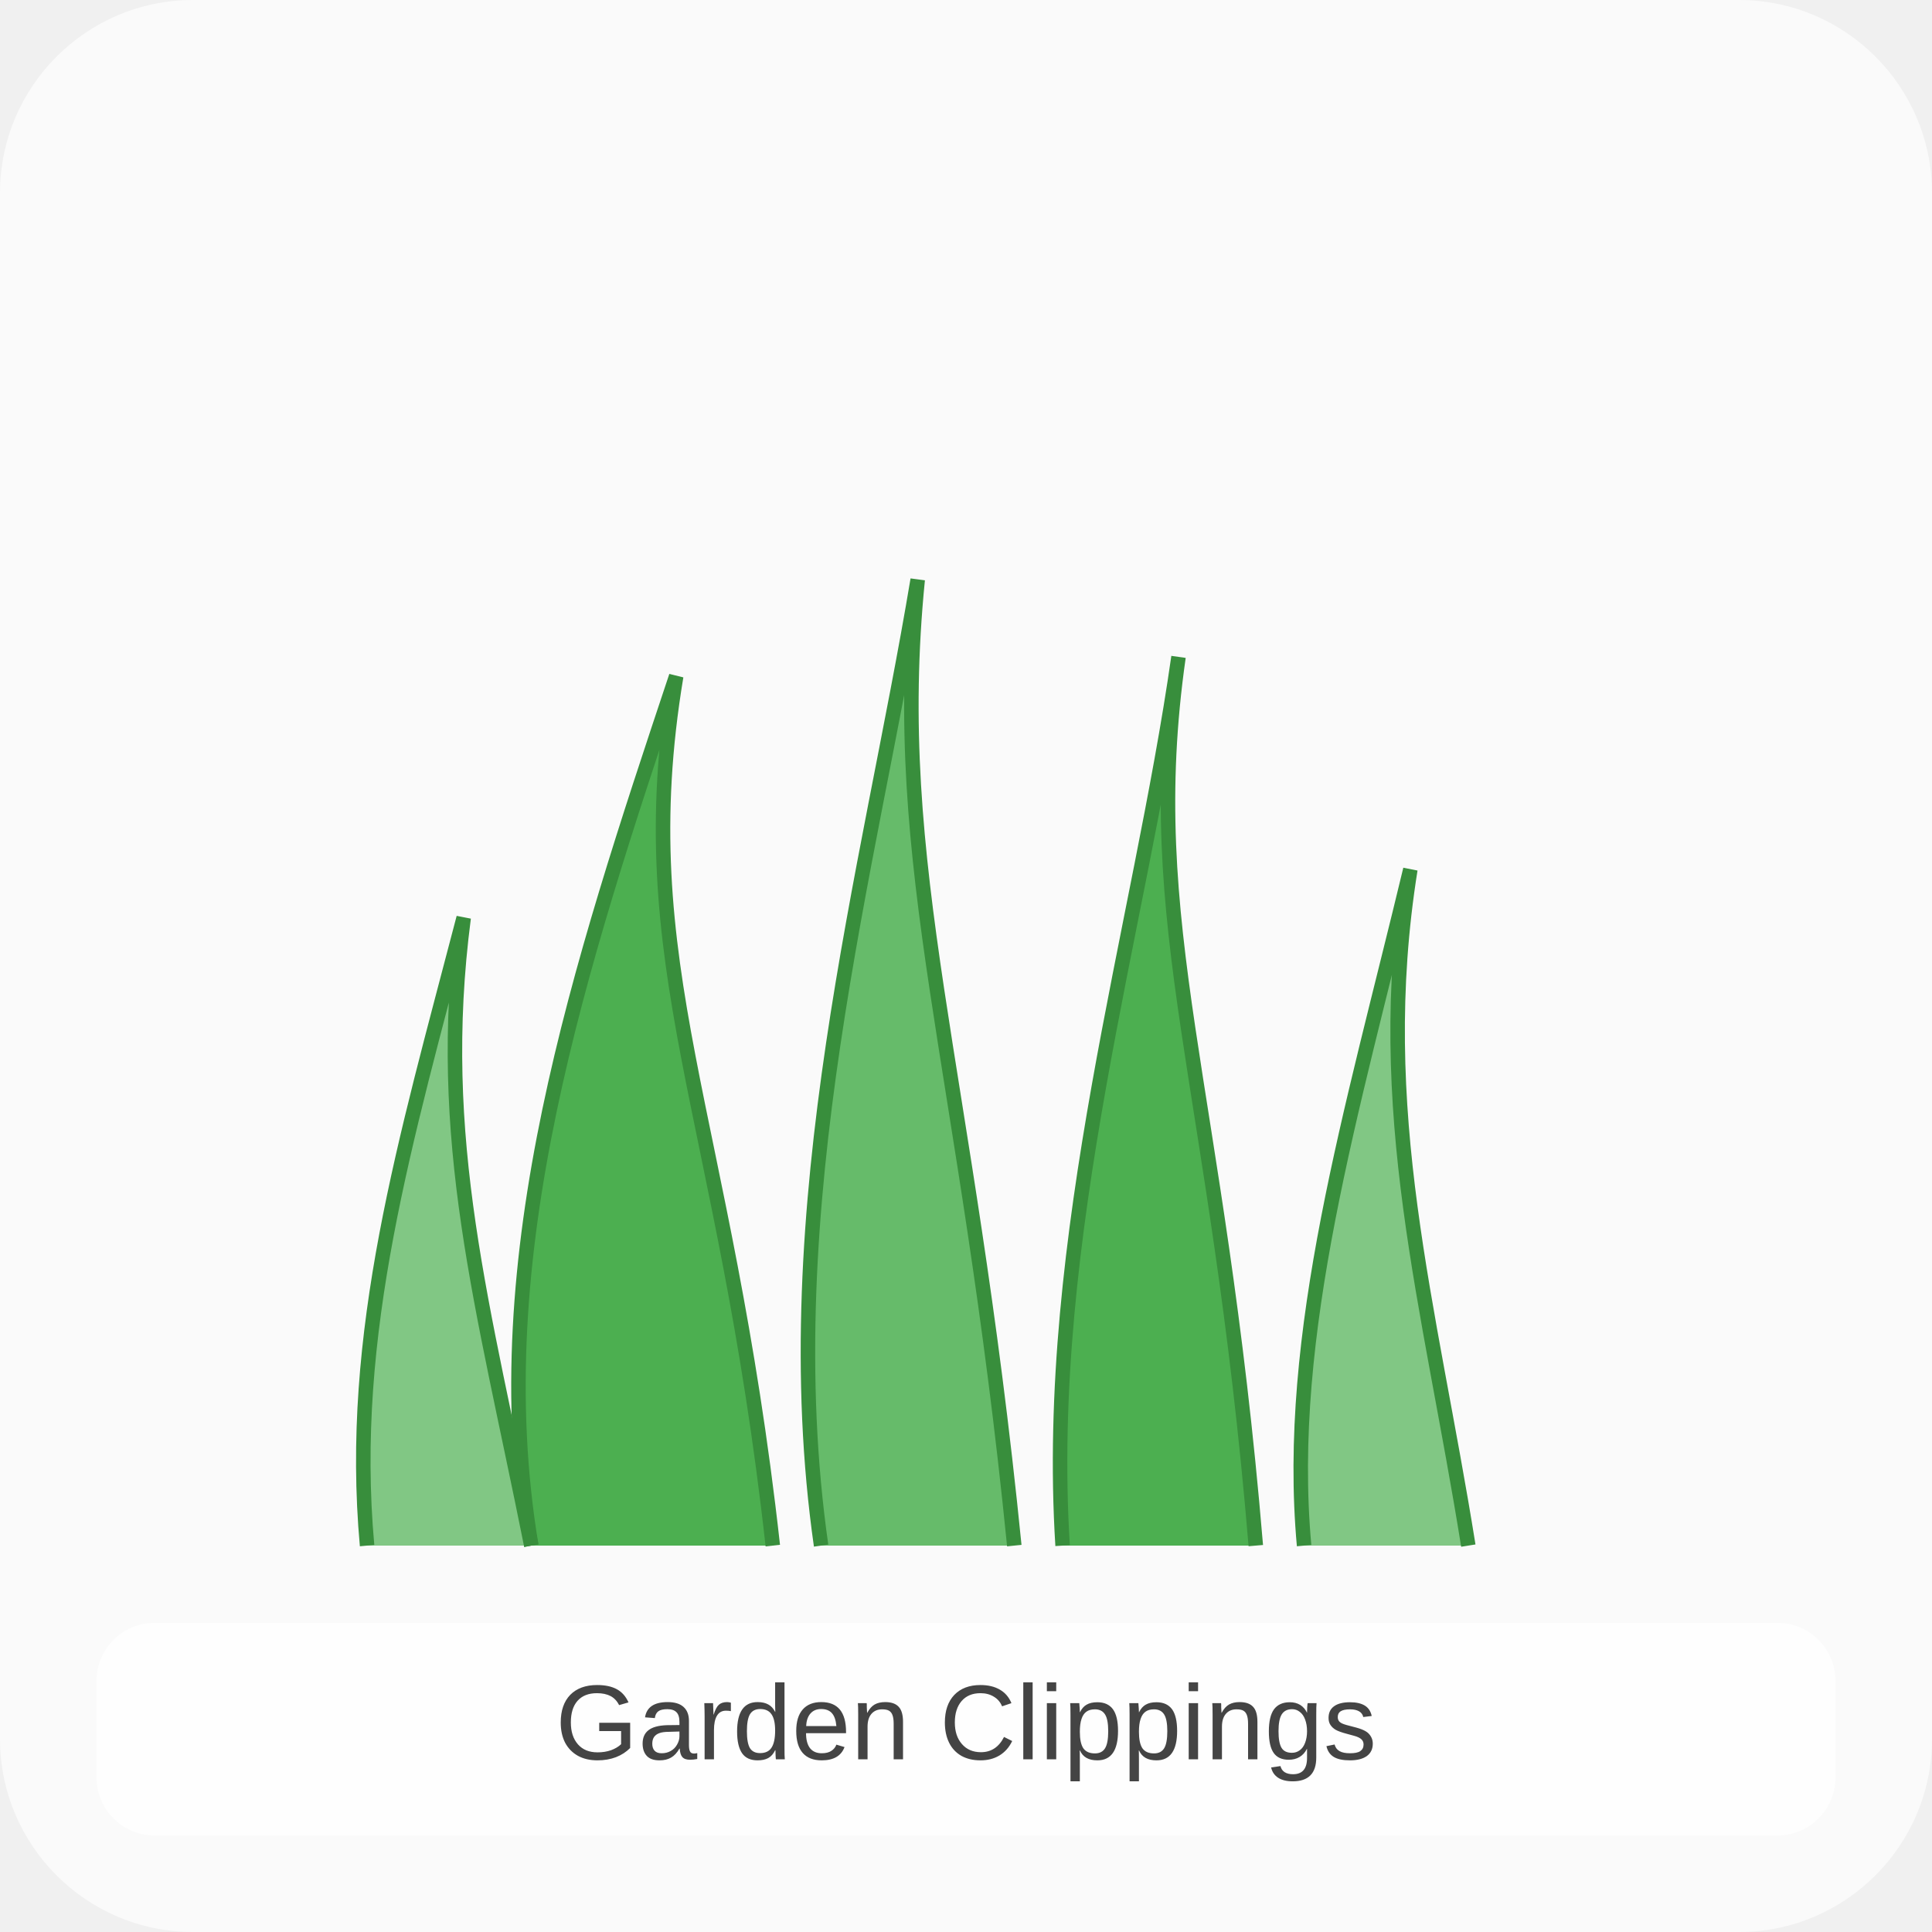
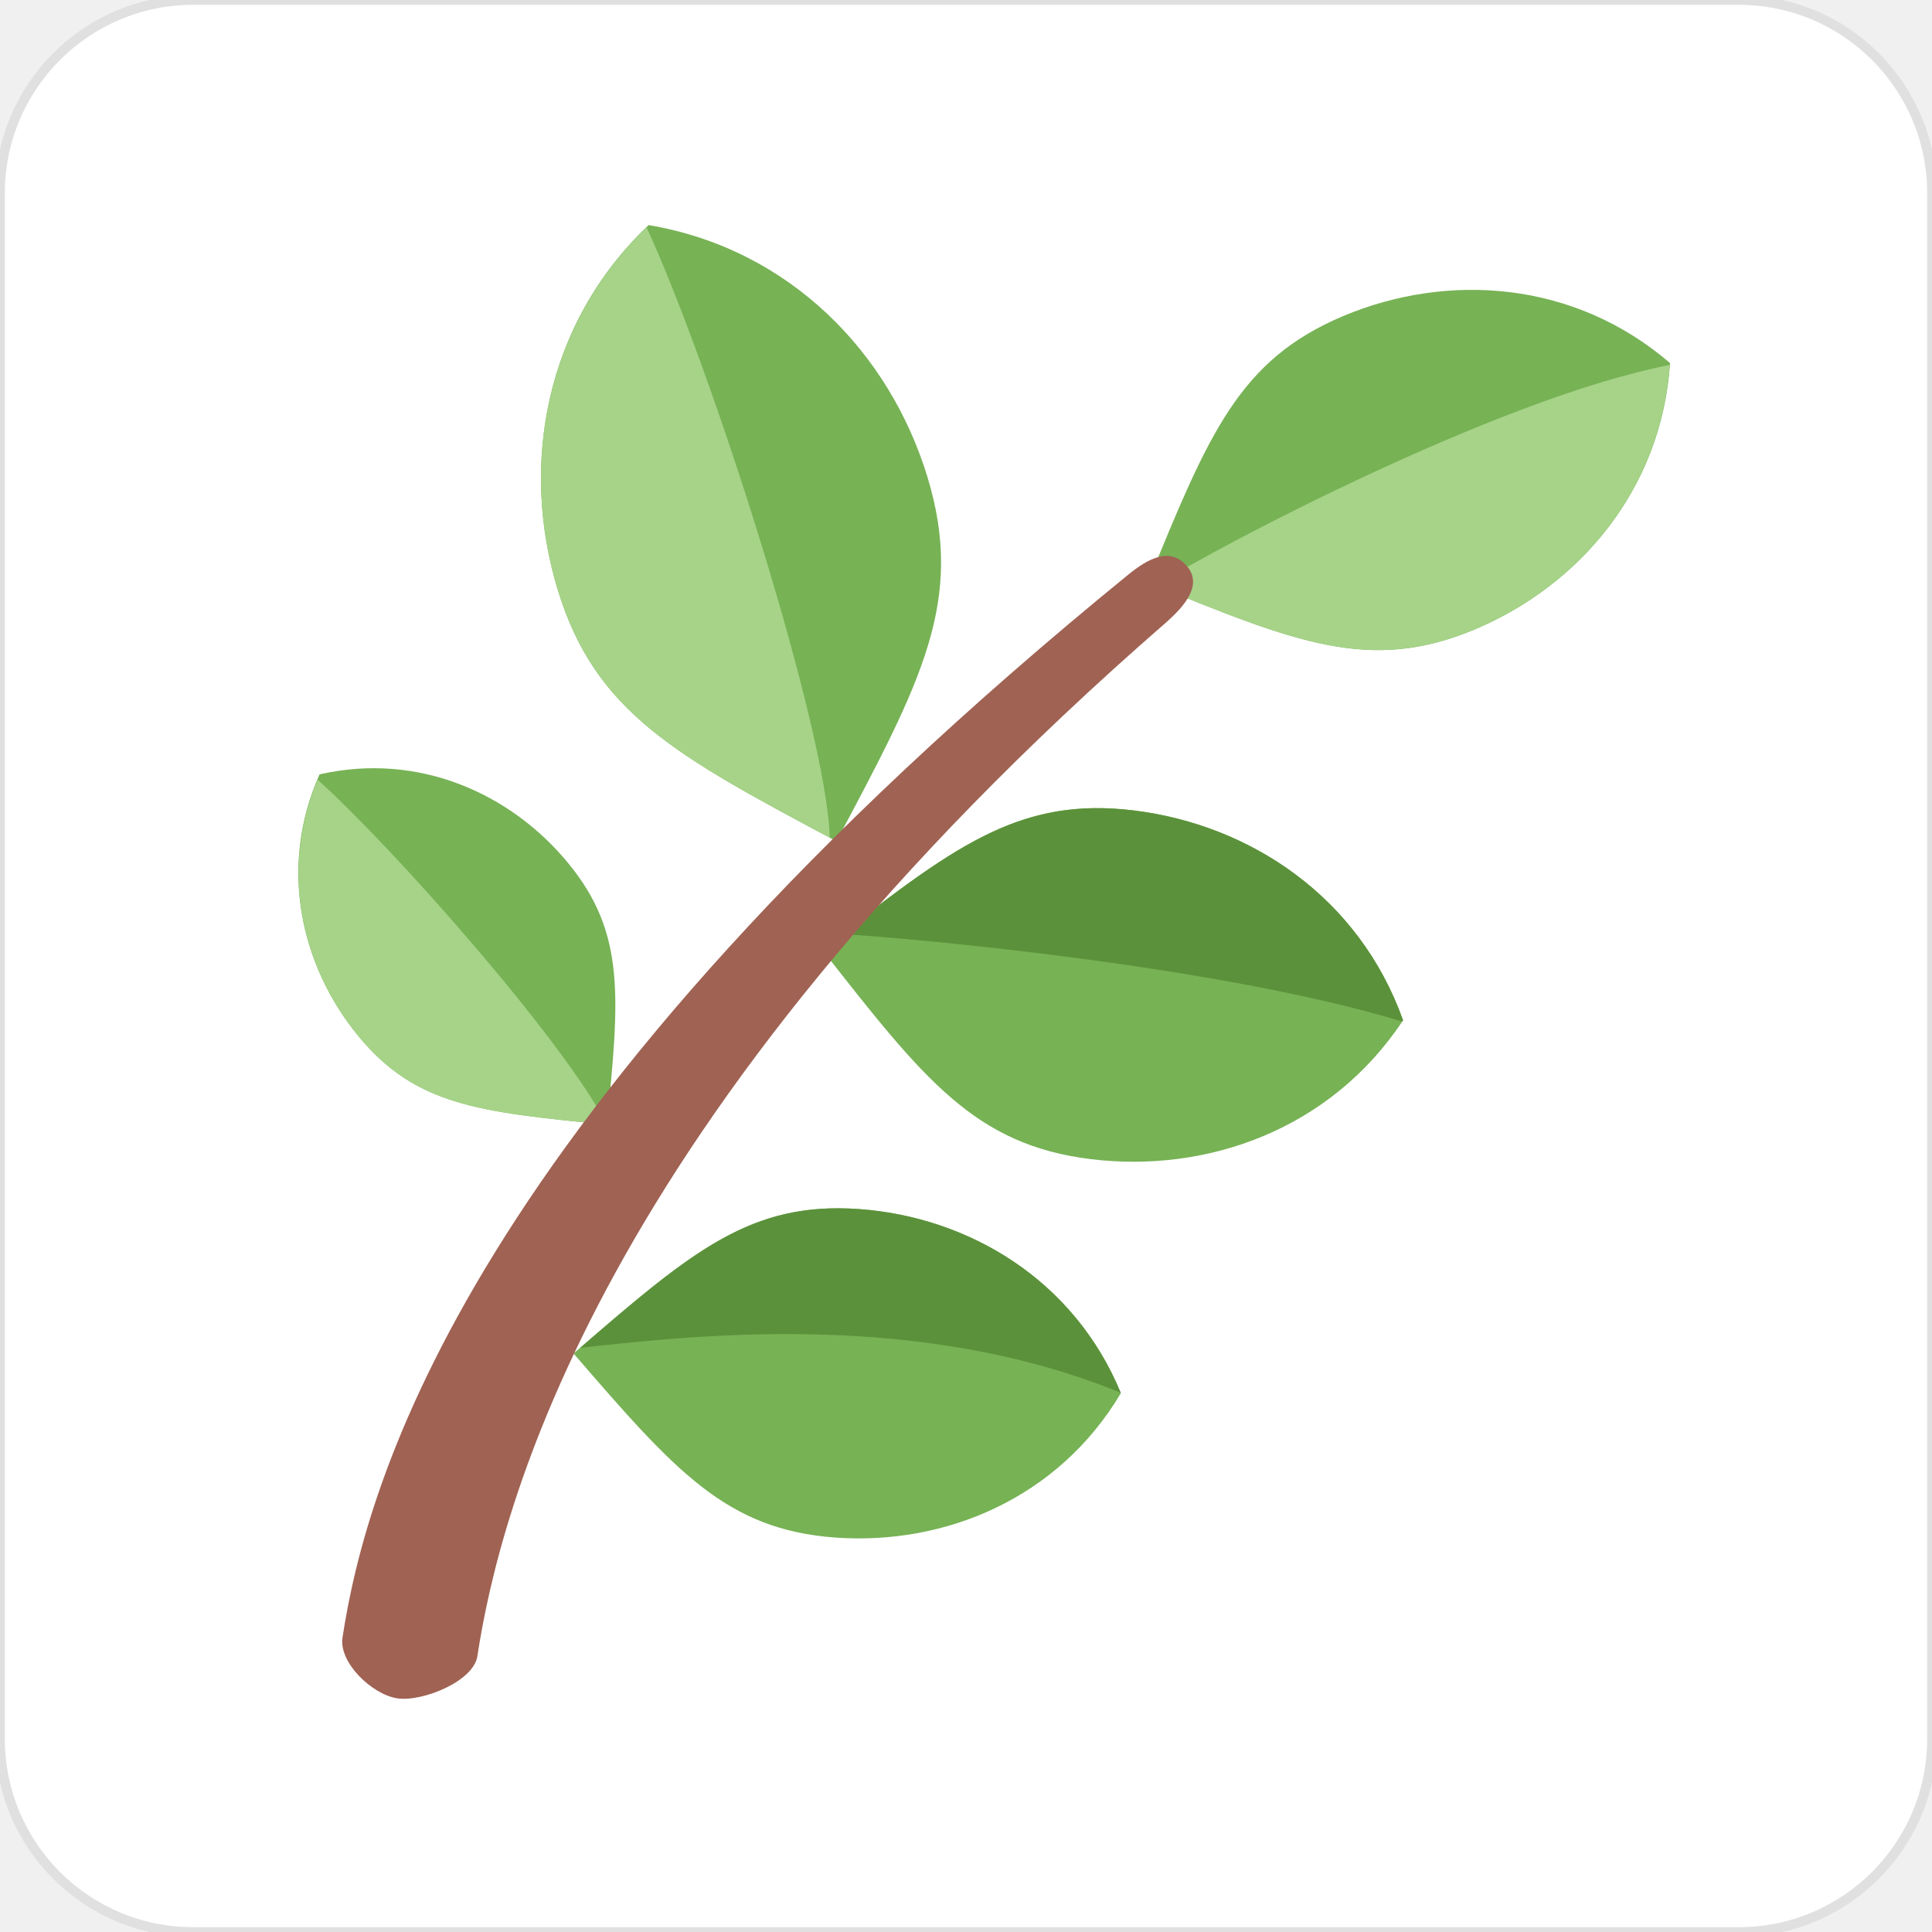
<svg xmlns="http://www.w3.org/2000/svg" viewBox="0 0 200 200" width="200" height="200">
-   <defs>
-     <filter id="sh">
-       <feDropShadow dx="0" dy="2" stdDeviation="3" flood-opacity="0.18" />
-     </filter>
-     <filter id="bl">
-       <feGaussianBlur stdDeviation="3" />
-     </filter>
-   </defs>
-   <rect width="200" height="200" rx="20" fill="#FAFAFA" />
-   <path d="M55,160 C50,130 60,100 70,70 C65,100 75,115 80,160" fill="#4CAF50" stroke="#388E3C" stroke-width="1.5" />
-   <path d="M85,160 C80,125 90,90 95,60 C92,90 100,110 105,160" fill="#66BB6A" stroke="#388E3C" stroke-width="1.5" />
-   <path d="M110,160 C108,128 118,96 122,68 C118,96 126,112 130,160" fill="#4CAF50" stroke="#388E3C" stroke-width="1.5" />
-   <path d="M38,160 C36,138 42,118 48,95 C45,118 50,135 55,160" fill="#81C784" stroke="#388E3C" stroke-width="1.5" />
-   <path d="M135,160 C133,138 140,115 146,90 C142,115 148,135 152,160" fill="#81C784" stroke="#388E3C" stroke-width="1.5" />
-   <rect x="10" y="168" width="180" height="22" rx="6" fill="#fff" fill-opacity="0.85" />
-   <text x="100" y="179" font-family="Arial,sans-serif" font-size="11" font-weight="normal" fill="#444" text-anchor="middle" dominant-baseline="middle">Garden Clippings</text>
+   <rect width="200" height="200" rx="20" fill="#FFFFFF" stroke="#E0E0E0" stroke-width="1" />
+   <g transform="translate(20,20) scale(4.444)">
+     <path fill="#77B255" d="M20.917 22.502c-2.706-.331-3.895-1.852-6.273-4.889 3.039-2.376 4.559-3.565 7.266-3.235 2.71.332 5.25 2.016 6.273 4.889-1.683 2.543-4.557 3.563-7.266 3.235zm-5.959 8.814c-2.549-.187-3.733-1.553-6.098-4.288 2.735-2.364 4.102-3.547 6.652-3.364 2.551.185 5.009 1.644 6.098 4.287-1.459 2.458-4.1 3.548-6.652 3.365zm-6.22-15.707c1.338 1.631 1.191 3.117.898 6.088-2.97-.294-4.456-.44-5.795-2.071-1.339-1.634-1.861-3.935-.898-6.088 2.301-.524 4.456.439 5.795 2.071zm21.116-5.448c-2.435 1.02-4.16.314-7.613-1.097 1.411-3.453 2.118-5.18 4.549-6.203 2.434-1.021 5.378-.826 7.612 1.096-.194 2.944-2.117 5.181-4.548 6.204zM17.103 6.608c.874 2.869-.124 4.742-2.119 8.488-3.745-1.996-5.619-2.994-6.494-5.864-.876-2.872-.315-6.18 2.118-8.49 3.308.561 5.619 2.993 6.495 5.866z" />
+     <path fill="#A6D388" d="M8.49 9.232c.862 2.828 2.702 3.843 6.338 5.781v-.005c-.07-2.521-2.733-10.876-4.267-14.214C8.172 3.102 7.62 6.381 8.49 9.232zm-5.592 4.429c-.89 2.118-.371 4.362.943 5.965 1.34 1.632 2.826 1.777 5.795 2.071-.997-1.937-4.911-6.388-6.738-8.036z" />
+     <path fill="#5C913B" d="M21.91 14.378c-2.563-.312-4.077.75-6.808 2.879 1.746.105 8.786.745 13.06 2.037.006-.01.015-.017.021-.027-1.023-2.873-3.563-4.557-6.273-4.889zm-.304 13.565c-1.091-2.637-3.545-4.094-6.094-4.279-2.5-.179-3.87.961-6.498 3.232 2.767-.305 7.905-.87 12.592 1.047z" />
+     <path fill="#A6D388" d="M22.421 9.137c3.327 1.359 5.043 2.024 7.432 1.024 2.419-1.018 4.332-3.239 4.542-6.16-3.922.761-10.391 4.15-11.974 5.136z" />
+     <path fill="#A06253" d="M4.751 35.061c-.584-.091-1.363-.831-1.273-1.416.546-3.562 2.858-12.168 18.298-24.755.458-.375.976-.659 1.364-.212.391.447-.052.95-.498 1.339C9.354 21.587 7.128 30.751 6.619 34.082c-.091.585-1.283 1.067-1.868.979z" />
+   </g>
</svg>
